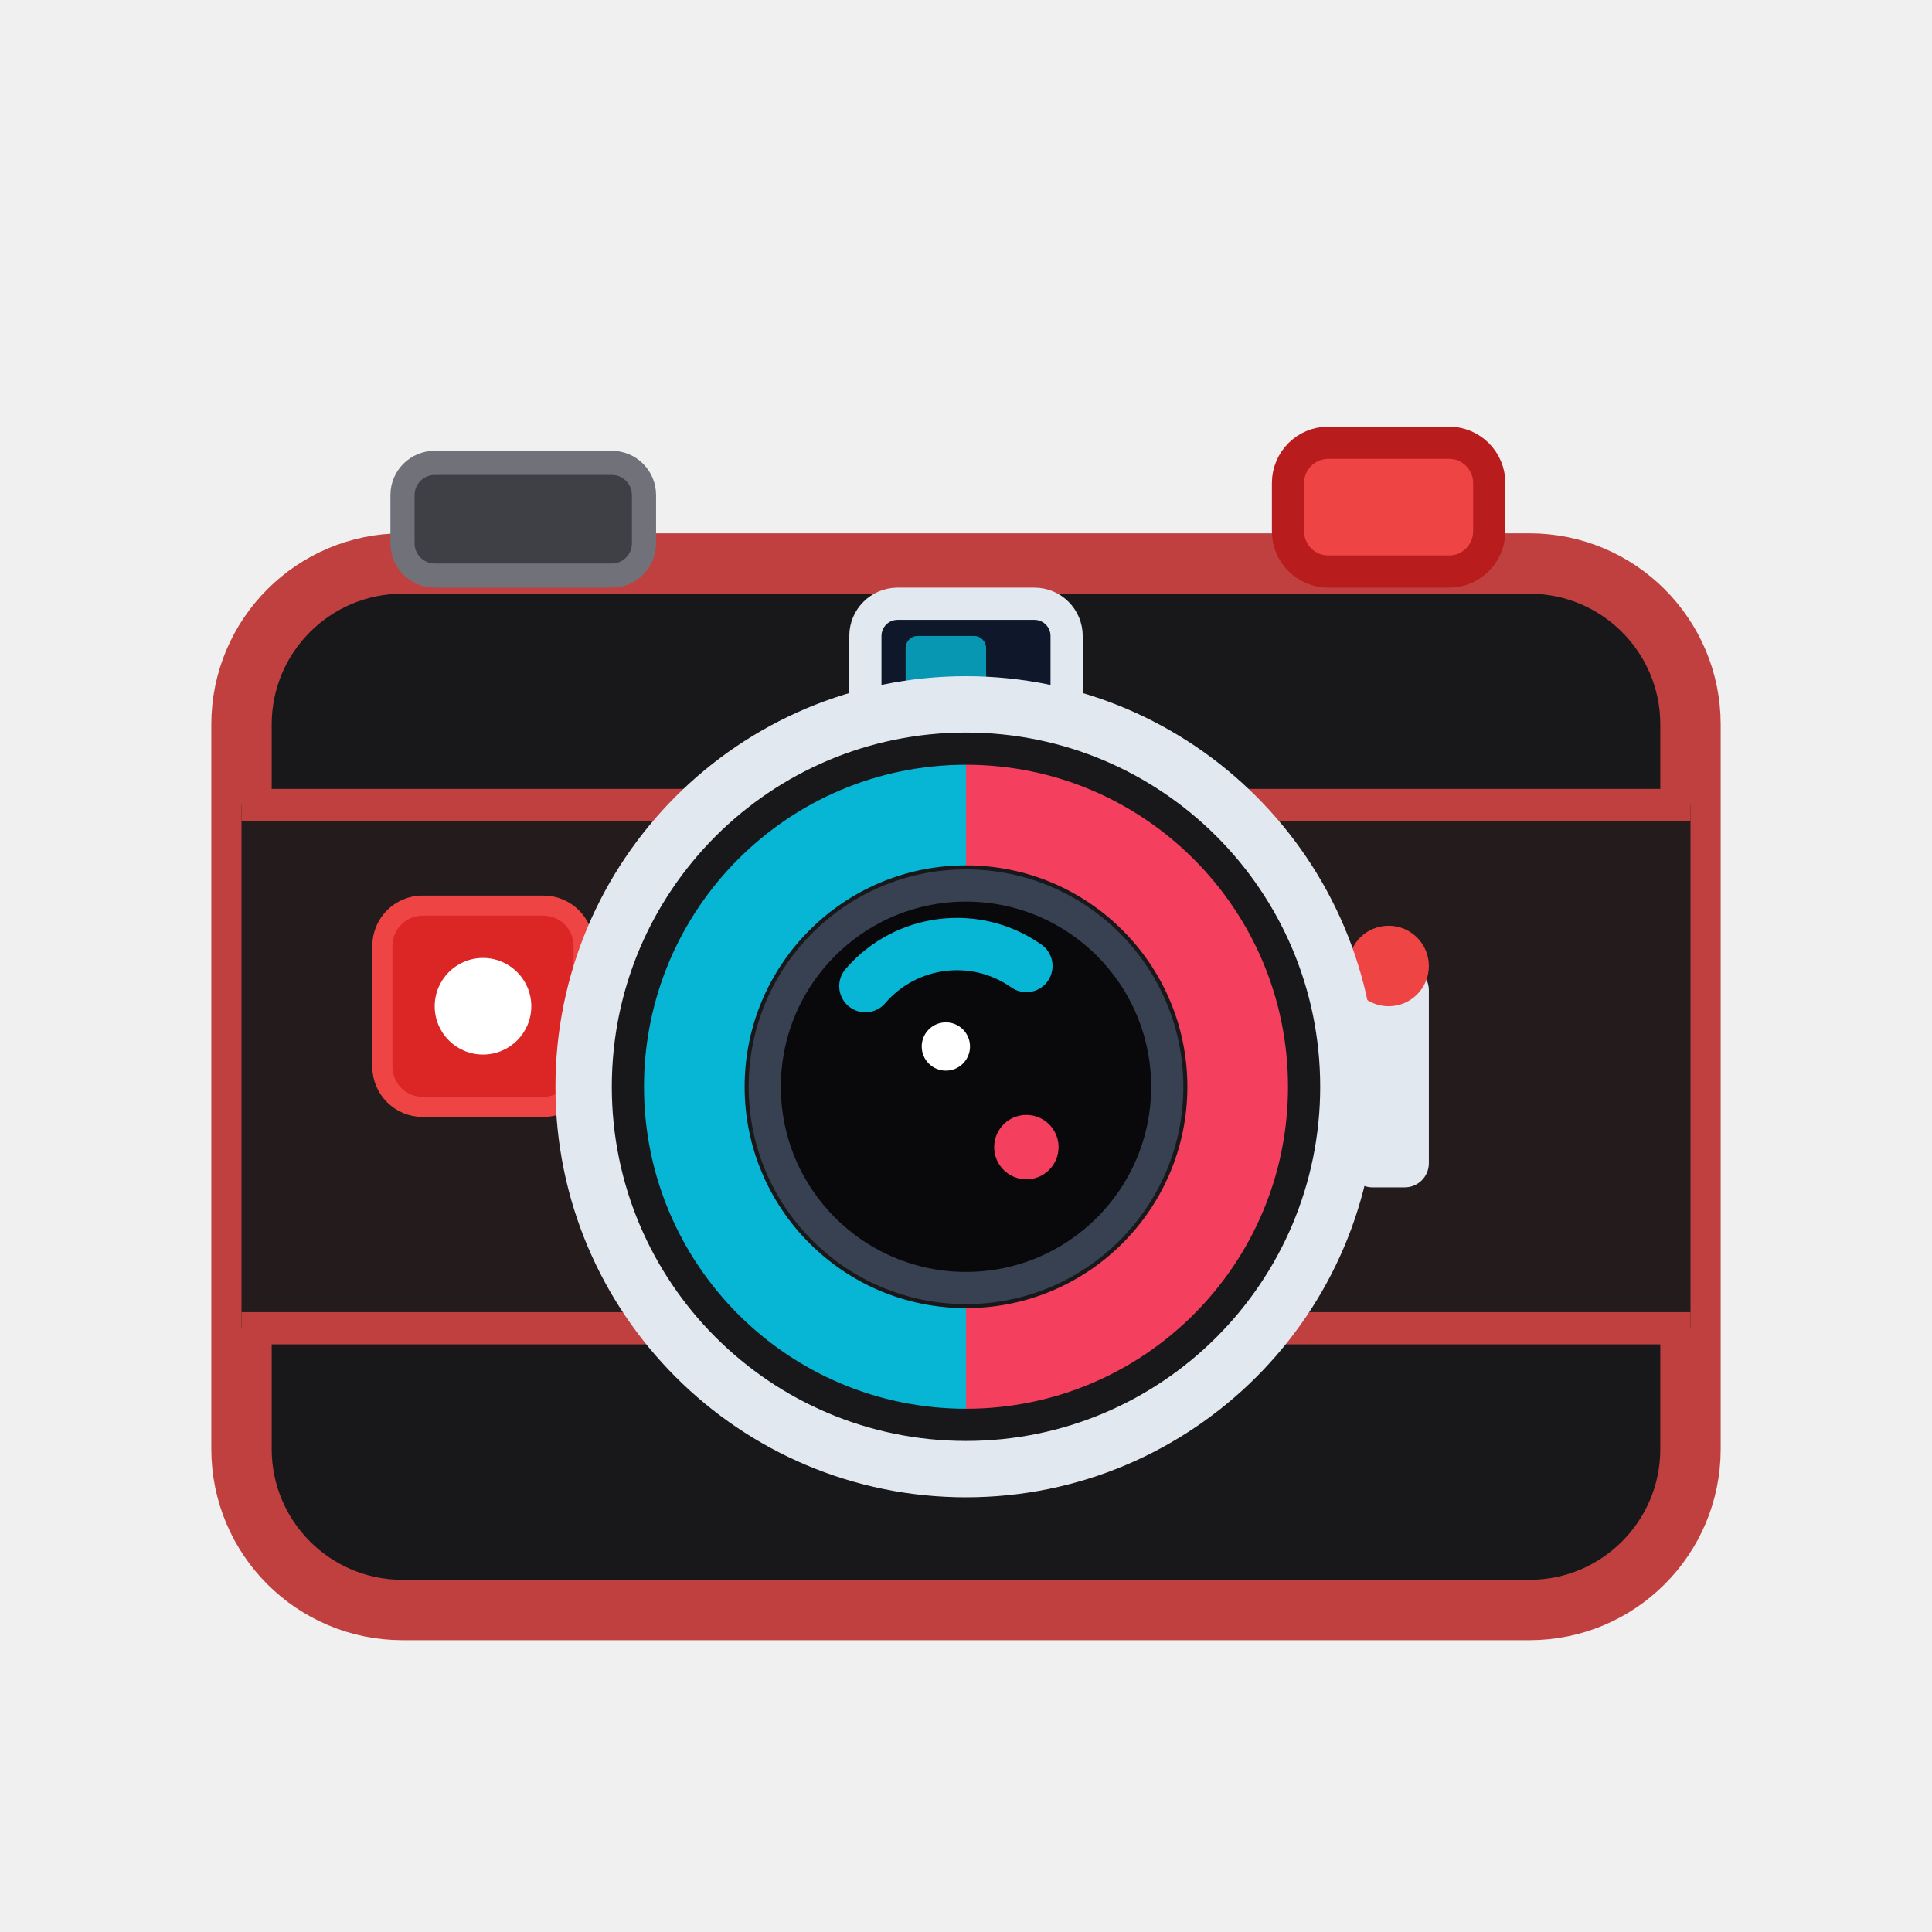
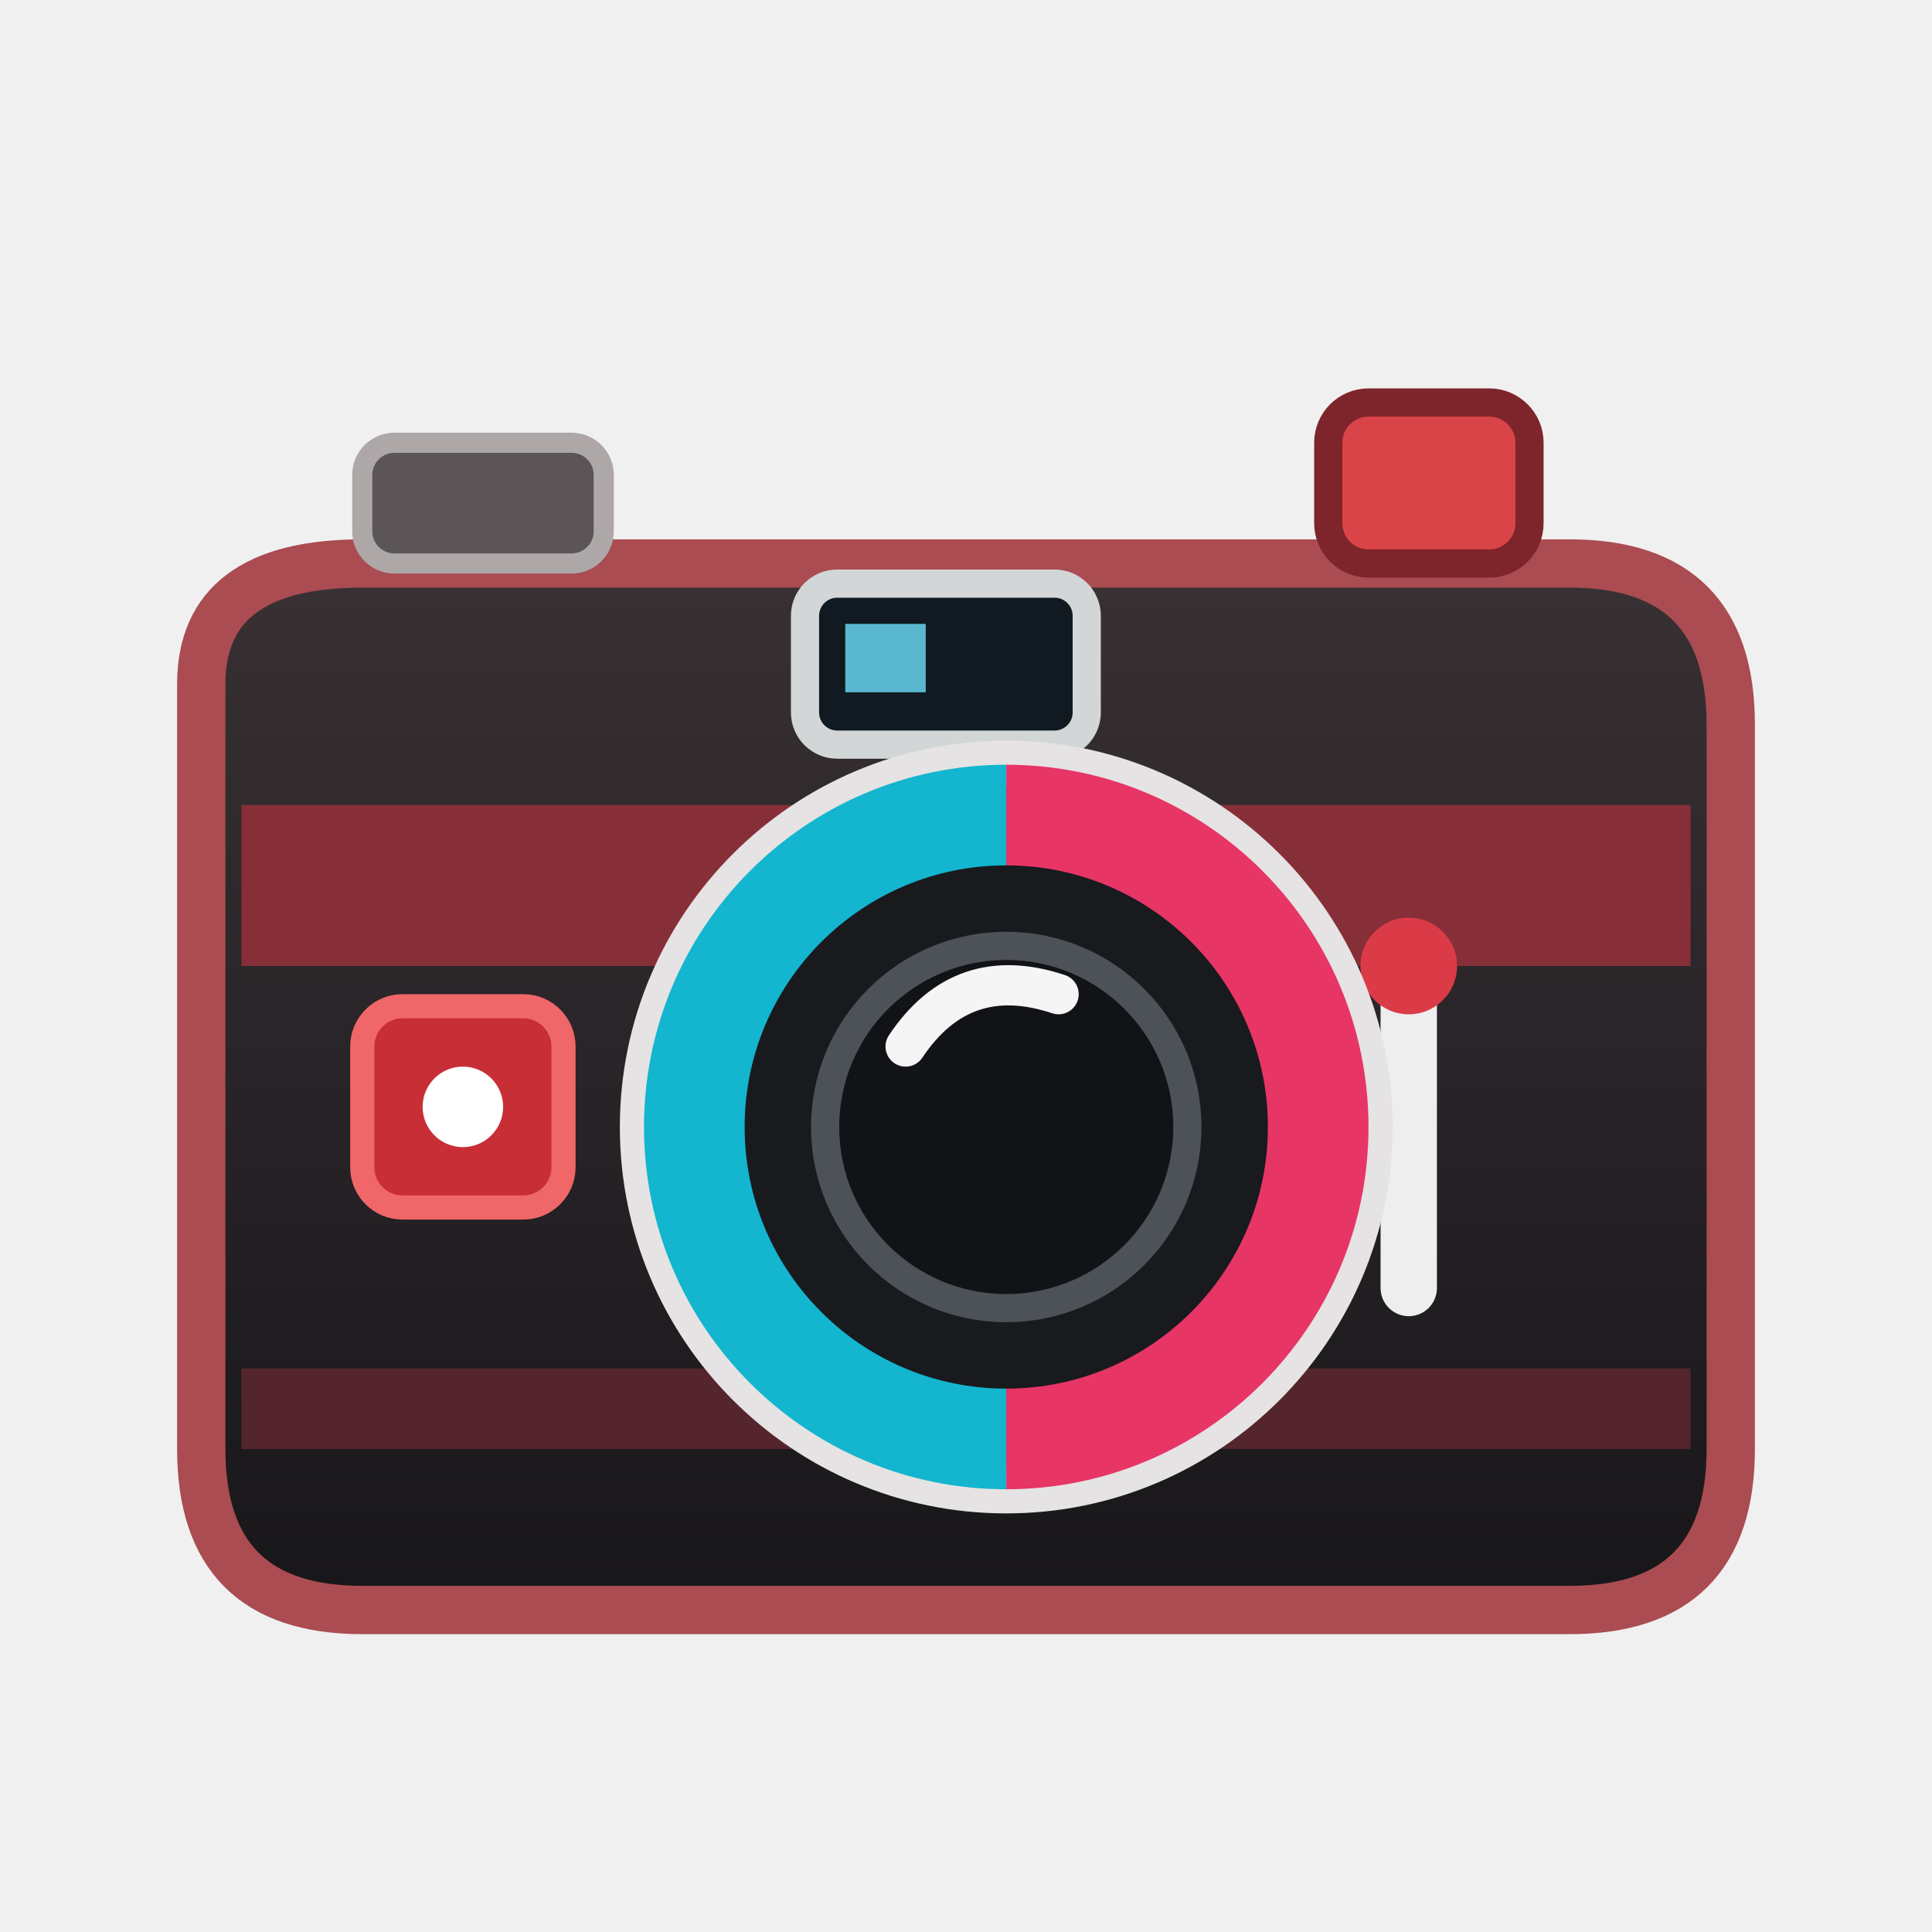
- <svg xmlns="http://www.w3.org/2000/svg" viewBox="0 0 48 48" width="48" height="48" fill="none">
-   <rect x="6" y="14" width="36" height="26" rx="4" fill="#18181B" stroke="#C04040" stroke-width="1.5" />
-   <rect x="6" y="20" width="36" height="13" fill="#241B1C" />
-   <line x1="6" y1="20" x2="42" y2="20" stroke="#C04040" stroke-width="0.8" />
-   <line x1="6" y1="33" x2="42" y2="33" stroke="#C04040" stroke-width="0.8" />
-   <rect x="10" y="11.5" width="6" height="2.8" rx="0.8" fill="#3F3F46" stroke="#71717A" stroke-width="0.6" />
-   <rect x="32" y="11" width="5" height="3.2" rx="1" fill="#EF4444" stroke="#B91C1C" stroke-width="0.8" />
-   <rect x="21.5" y="15" width="5" height="3.5" rx="0.8" fill="#0F172A" stroke="#E2E8F0" stroke-width="0.8" />
-   <rect x="22.5" y="15.8" width="2" height="1.5" rx="0.3" fill="#06B6D4" opacity="0.8" />
-   <rect x="9.5" y="22.5" width="5" height="5" rx="1" fill="#DC2626" stroke="#EF4444" stroke-width="0.5" />
-   <circle cx="12" cy="25" r="1.2" fill="#FFFFFF" />
-   <rect x="33.5" y="24" width="2" height="5.5" rx="0.6" fill="#E2E8F0" />
-   <circle cx="34.5" cy="24" r="1" fill="#EF4444" />
-   <circle cx="24" cy="27" r="9.5" fill="#18181B" stroke="#E2E8F0" stroke-width="1.4" />
-   <path d="M 24 19 A 8 8 0 0 0 24 35 L 24 32.5 A 5.5 5.5 0 0 1 24 21.5 Z" fill="#06B6D4" />
-   <path d="M 24 19 A 8 8 0 0 1 24 35 L 24 32.5 A 5.5 5.5 0 0 0 24 21.5 Z" fill="#F43F5E" />
-   <circle cx="24" cy="27" r="5" fill="#09090B" stroke="#374151" stroke-width="0.8" />
-   <path d="M 21.5 24.5 A 3 3 0 0 1 25.5 24" stroke="#06B6D4" stroke-width="1.3" stroke-linecap="round" />
-   <circle cx="25.5" cy="28.5" r="0.8" fill="#F43F5E" />
-   <circle cx="23.5" cy="26" r="0.6" fill="#FFFFFF" />
+ <svg xmlns="http://www.w3.org/2000/svg" viewBox="0 0 48 48" width="48" height="48">
+   <defs>
+     <linearGradient id="body" x2="0" y2="1">
+       <stop stop-color="#393134" />
+       <stop offset="1" stop-color="#171619" />
+     </linearGradient>
+   </defs>
+   <path d="M5 17q0-3 4-3h30q4 0 4 4v18q0 4-4 4H9q-4 0-4-4Z" fill="url(#body)" stroke="#aa4c51" stroke-width="1.2" />
+   <path d="M6 20h36v4H6z" fill="#872f38" />
+   <path d="M6 34h36v2H6z" fill="#54252c" />
+   <rect x="9" y="11" width="6" height="3" rx=".8" fill="#5b5558" stroke="#ada7a8" stroke-width=".5" />
+   <rect x="33" y="10" width="5" height="4" rx="1" fill="#d94448" stroke="#7e242b" stroke-width=".7" />
+   <rect x="20" y="14.5" width="7" height="4" rx=".8" fill="#101a20" stroke="#d2d6d7" stroke-width=".7" />
+   <path d="M21 15.5h2v1.7h-2z" fill="#59b8d0" />
+   <rect x="9" y="25" width="5" height="5" rx="1" fill="#c82e36" stroke="#ef6768" stroke-width=".6" />
+   <circle cx="11.5" cy="27.5" r="1" fill="#fff" />
+   <path d="M35 24v8" stroke="#eee" stroke-width="1.4" stroke-linecap="round" />
+   <circle cx="35" cy="24" r="1.2" fill="#db3b47" />
+   <circle cx="25" cy="28" r="9" fill="#181a1e" stroke="#e5e3e3" stroke-width="1.2" />
+   <path d="M25 19a9 9 0 0 0 0 18v-2.5a6.5 6.5 0 0 1 0-13Z" fill="#13b5cf" />
+   <path d="M25 19a9 9 0 0 1 0 18v-2.5a6.5 6.5 0 0 0 0-13Z" fill="#e73566" />
+   <circle cx="25" cy="28" r="4.5" fill="#111317" stroke="#4d5158" stroke-width=".7" />
+   <path d="M22.5 26q1.4-2.1 3.8-1.3" fill="none" stroke="#f6f5f5" stroke-width="1" stroke-linecap="round" />
</svg>
